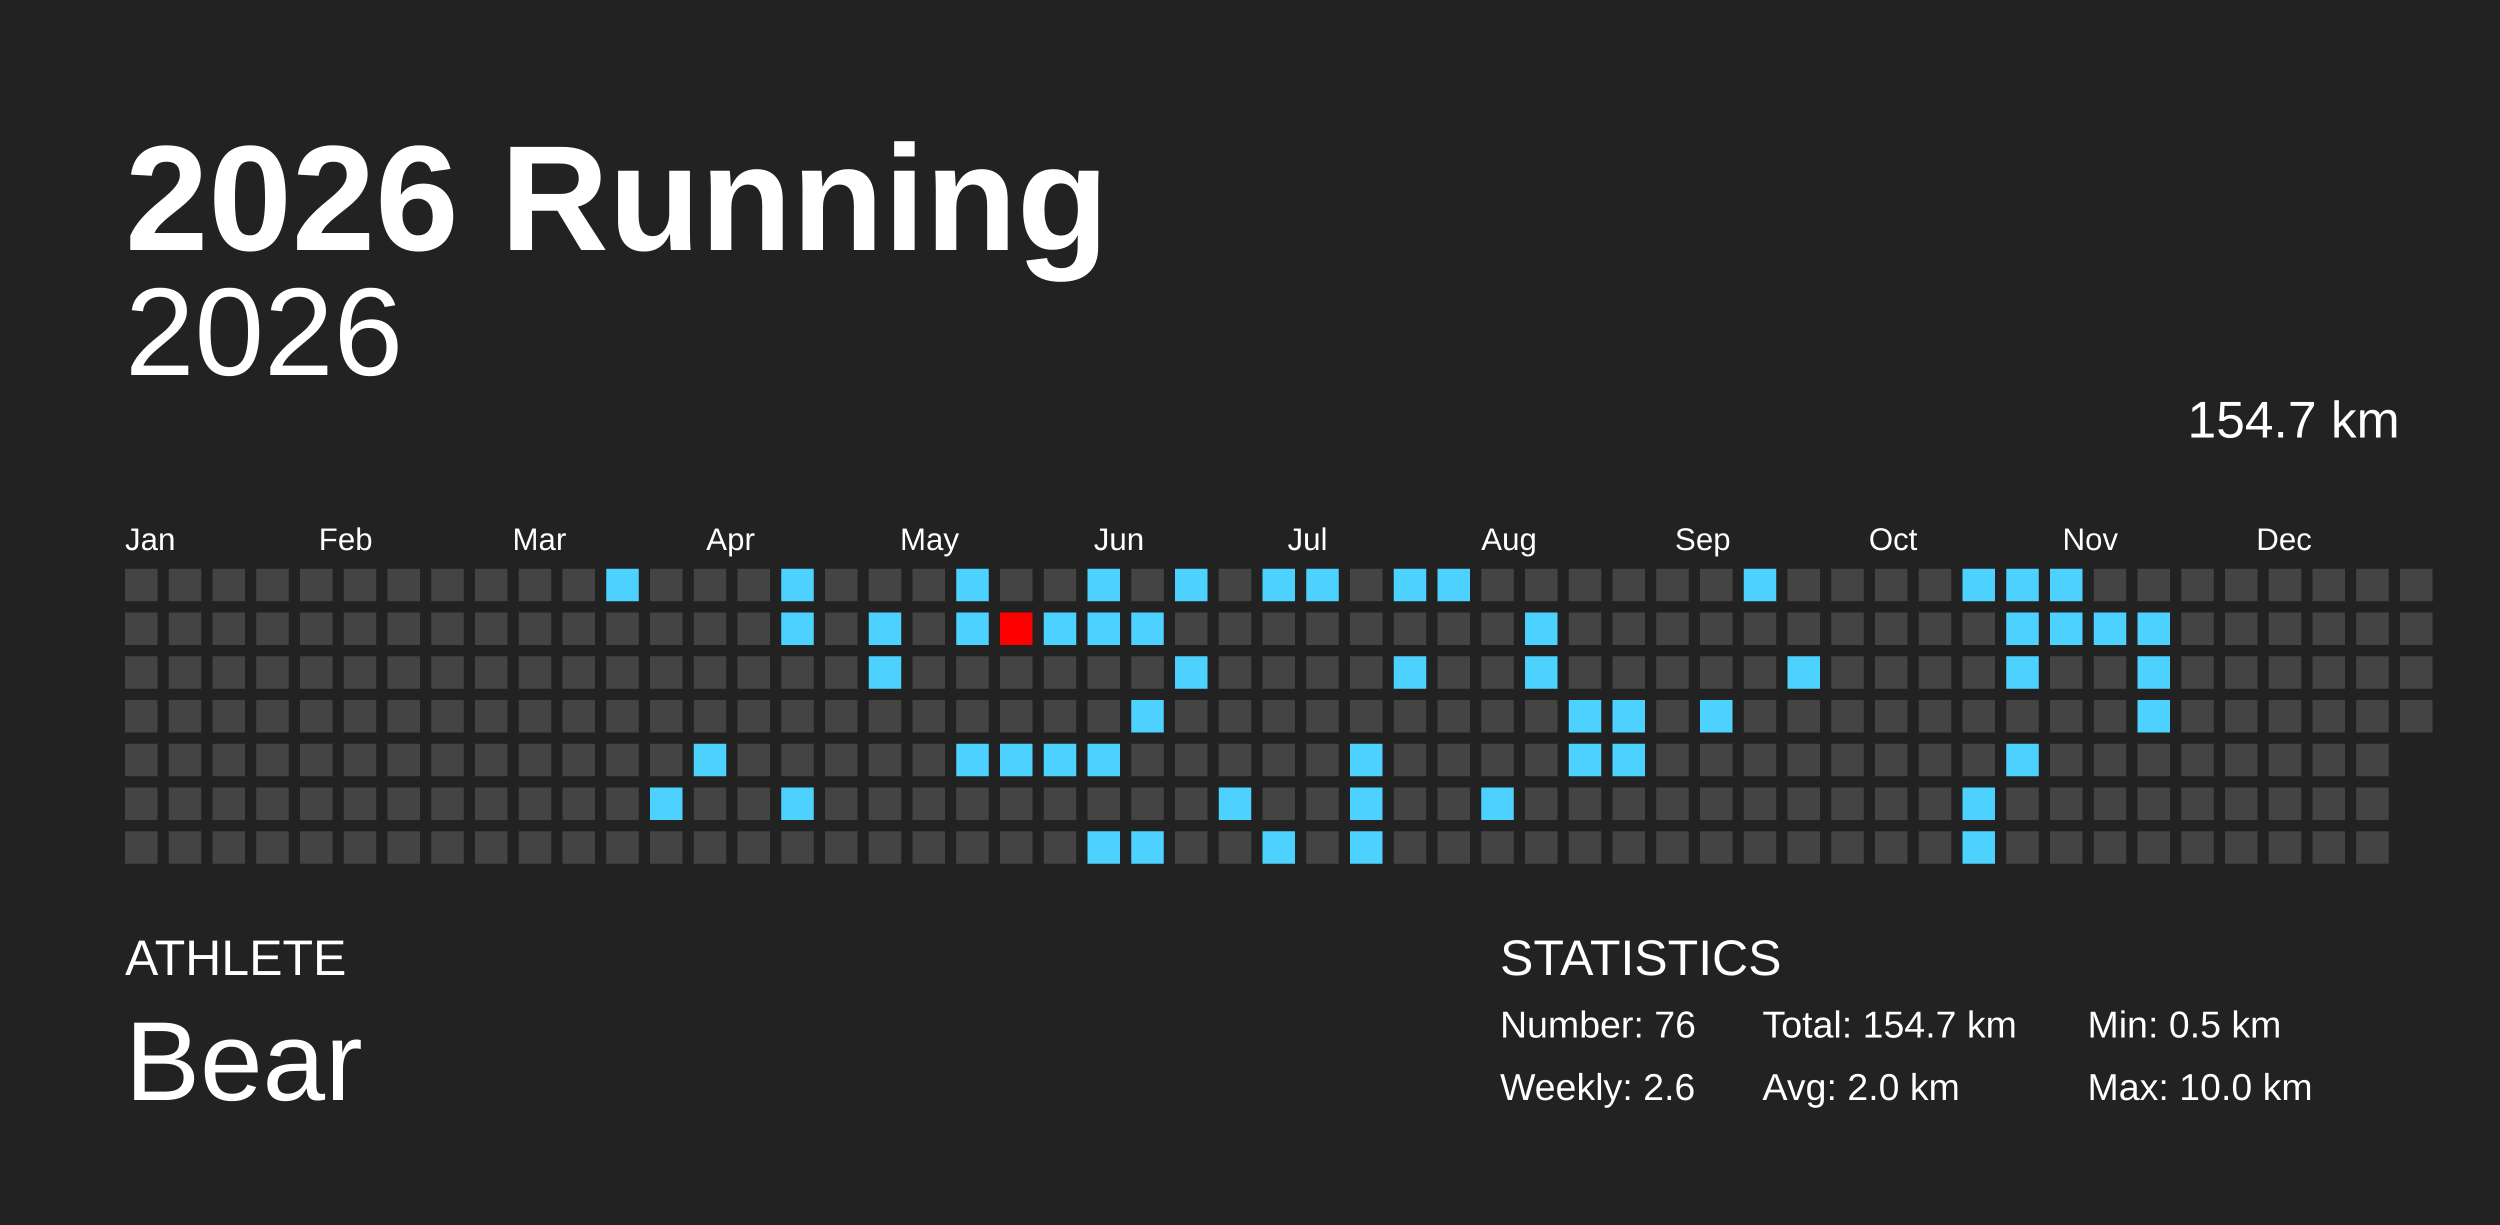
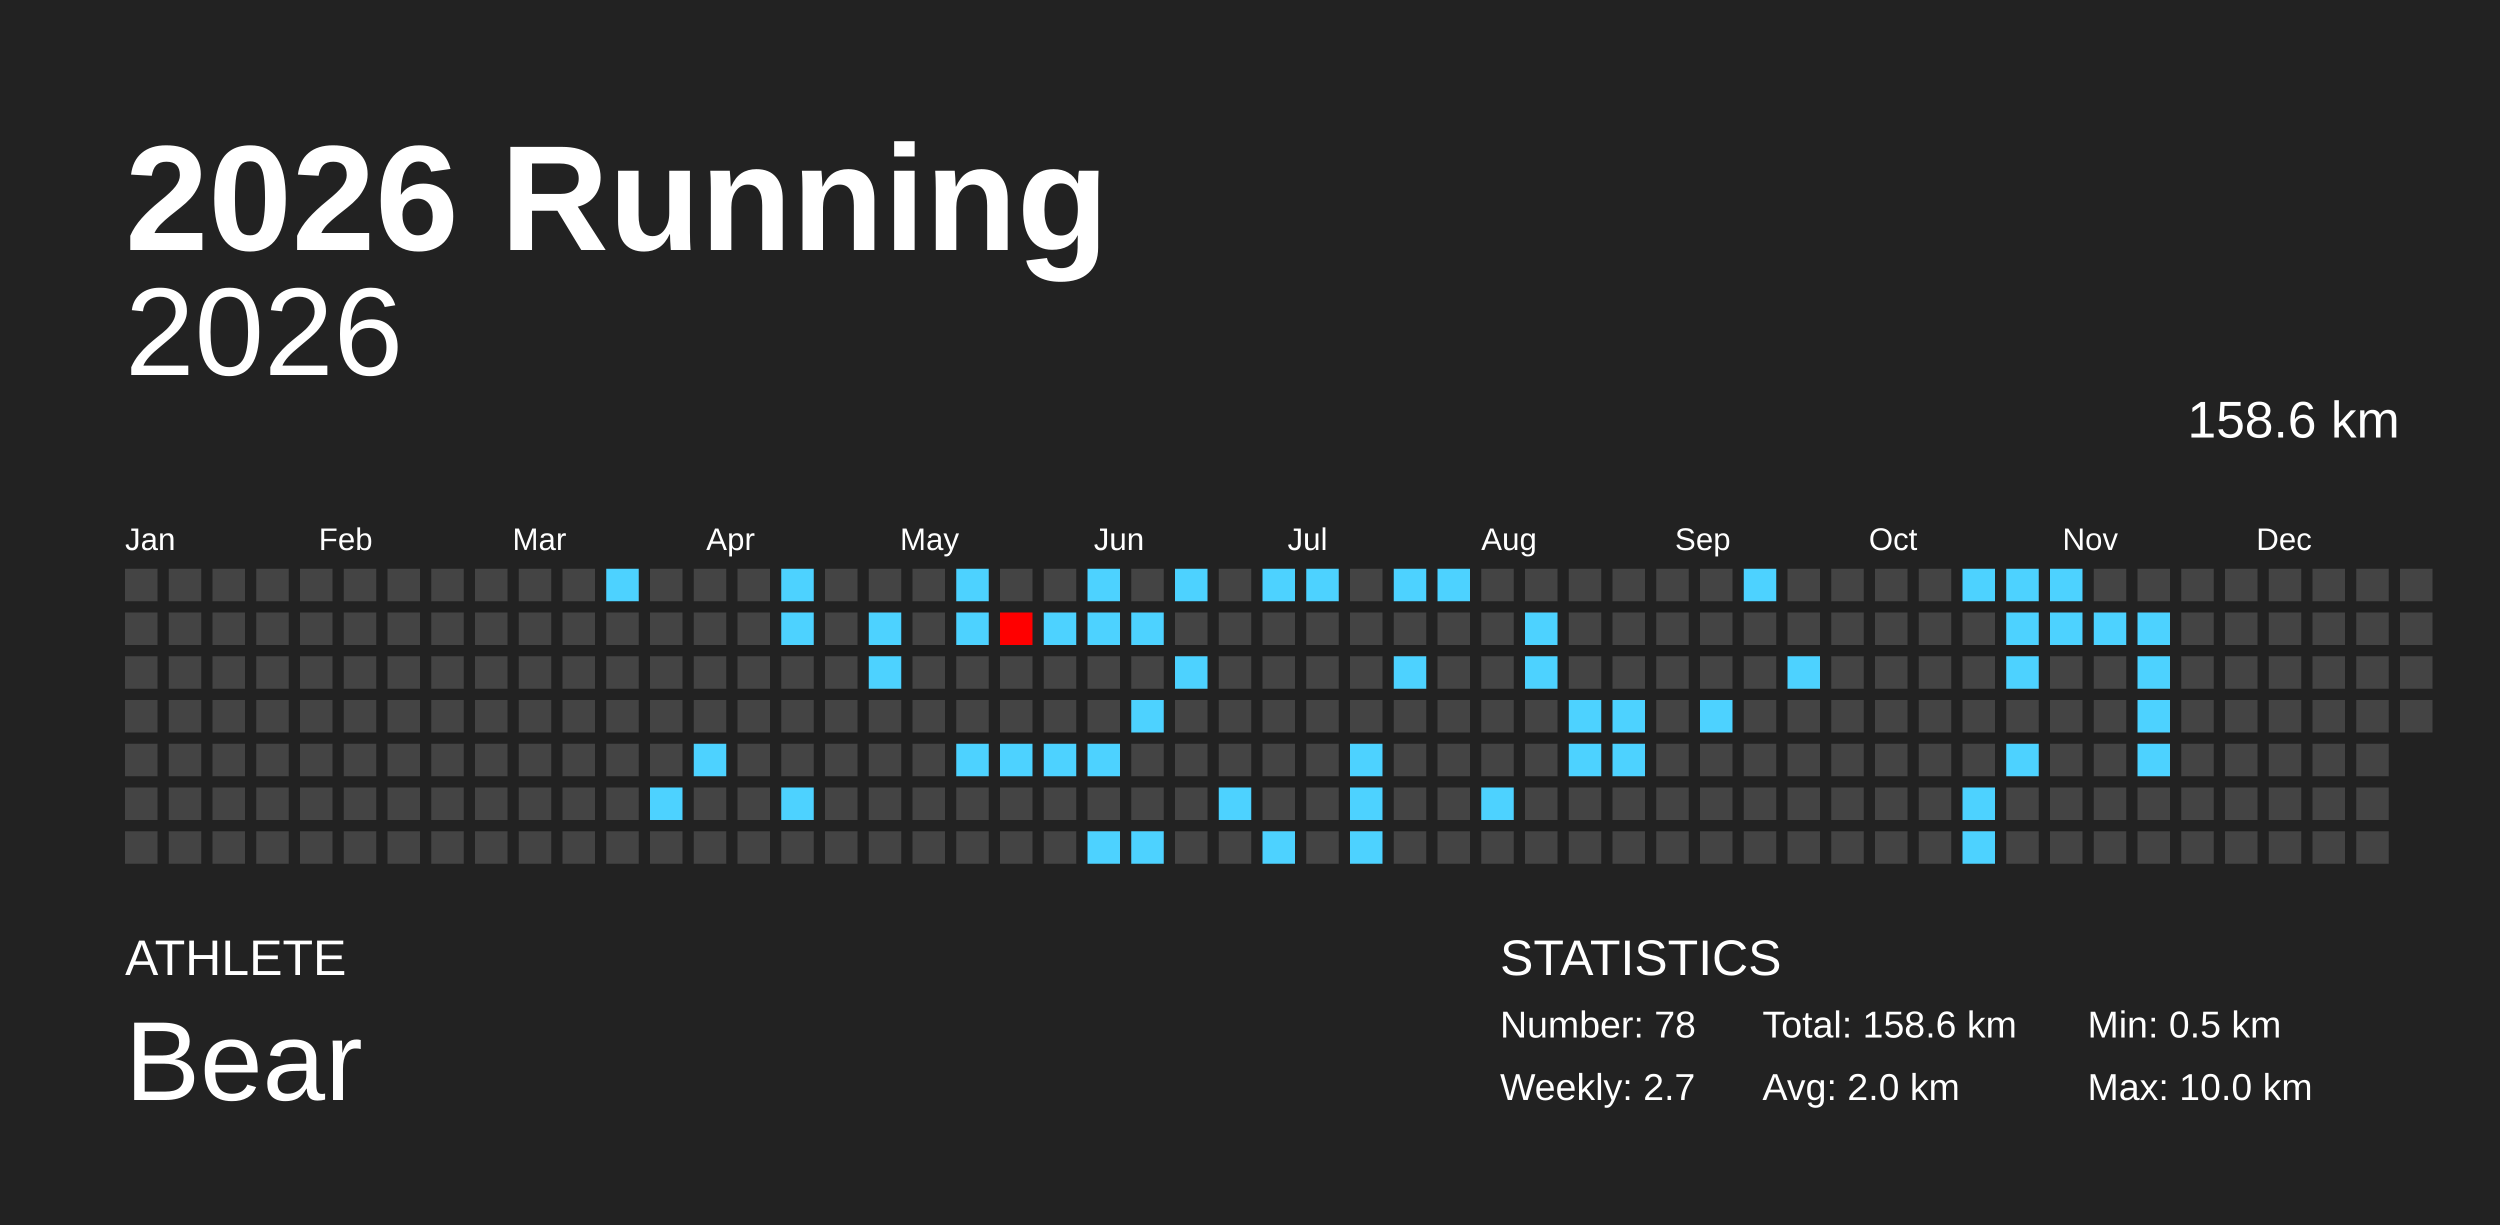
<svg xmlns="http://www.w3.org/2000/svg" baseProfile="full" height="98mm" version="1.1" viewBox="0,0,200,98" width="200mm">
  <defs />
  <rect fill="#222222" height="98" width="200" x="0" y="0" />
  <text fill="#FFFFFF" style="font-size:12px; font-family:Arial; font-weight:bold;" x="10" y="20">2026 Running</text>
  <text fill="#FFFFFF" style="font-size:4px; font-family:Arial" x="10" y="78">ATHLETE</text>
  <text fill="#FFFFFF" style="font-size:9px; font-family:Arial" x="10" y="88">Bear</text>
  <text fill="#FFFFFF" style="font-size:4px; font-family:Arial" x="120" y="78">STATISTICS</text>
-   <text fill="#FFFFFF" style="font-size:3px; font-family:Arial" x="120" y="83">Number: 76</text>
-   <text fill="#FFFFFF" style="font-size:3px; font-family:Arial" x="120" y="88">Weekly: 2.6</text>
-   <text fill="#FFFFFF" style="font-size:3px; font-family:Arial" x="141" y="83">Total: 154.7 km</text>
+   <text fill="#FFFFFF" style="font-size:3px; font-family:Arial" x="120" y="83">Number: 78</text>
+   <text fill="#FFFFFF" style="font-size:3px; font-family:Arial" x="120" y="88">Weekly: 2.7</text>
+   <text fill="#FFFFFF" style="font-size:3px; font-family:Arial" x="141" y="83">Total: 158.6 km</text>
  <text fill="#FFFFFF" style="font-size:3px; font-family:Arial" x="141" y="88">Avg: 2.0 km</text>
  <text fill="#FFFFFF" style="font-size:3px; font-family:Arial" x="167" y="83">Min: 0.5 km</text>
  <text fill="#FFFFFF" style="font-size:3px; font-family:Arial" x="167" y="88">Max: 10.0 km</text>
  <text alignment-baseline="hanging" fill="#FFFFFF" style="font-size:10.0px; font-family:Arial;" x="10" y="30">2026</text>
-   <text alignment-baseline="hanging" fill="#FFFFFF" style="font-size:4.125px; font-family:Arial;" x="175" y="35">154.7 km</text>
+   <text alignment-baseline="hanging" fill="#FFFFFF" style="font-size:4.125px; font-family:Arial;" x="175" y="35">158.6 km</text>
  <text fill="#FFFFFF" style="font-size:2.5px; font-family:Arial" x="10.0" y="44">Jan</text>
  <text fill="#FFFFFF" style="font-size:2.5px; font-family:Arial" x="25.5" y="44">Feb</text>
  <text fill="#FFFFFF" style="font-size:2.5px; font-family:Arial" x="41.0" y="44">Mar</text>
  <text fill="#FFFFFF" style="font-size:2.5px; font-family:Arial" x="56.5" y="44">Apr</text>
  <text fill="#FFFFFF" style="font-size:2.5px; font-family:Arial" x="72.0" y="44">May</text>
  <text fill="#FFFFFF" style="font-size:2.5px; font-family:Arial" x="87.5" y="44">Jun</text>
  <text fill="#FFFFFF" style="font-size:2.5px; font-family:Arial" x="103.0" y="44">Jul</text>
  <text fill="#FFFFFF" style="font-size:2.5px; font-family:Arial" x="118.5" y="44">Aug</text>
  <text fill="#FFFFFF" style="font-size:2.5px; font-family:Arial" x="134.0" y="44">Sep</text>
  <text fill="#FFFFFF" style="font-size:2.5px; font-family:Arial" x="149.5" y="44">Oct</text>
  <text fill="#FFFFFF" style="font-size:2.5px; font-family:Arial" x="165.0" y="44">Nov</text>
  <text fill="#FFFFFF" style="font-size:2.5px; font-family:Arial" x="180.5" y="44">Dec</text>
  <rect fill="#444444" height="2.6" width="2.6" x="10.0" y="45.5" />
  <rect fill="#444444" height="2.6" width="2.6" x="10.0" y="49.0" />
  <rect fill="#444444" height="2.6" width="2.6" x="10.0" y="52.5" />
  <rect fill="#444444" height="2.6" width="2.6" x="10.0" y="56.0" />
  <rect fill="#444444" height="2.6" width="2.6" x="10.0" y="59.5" />
  <rect fill="#444444" height="2.6" width="2.6" x="10.0" y="63.0" />
  <rect fill="#444444" height="2.6" width="2.6" x="10.0" y="66.5" />
  <rect fill="#444444" height="2.6" width="2.6" x="13.5" y="45.5" />
  <rect fill="#444444" height="2.6" width="2.6" x="13.5" y="49.0" />
  <rect fill="#444444" height="2.6" width="2.6" x="13.5" y="52.5" />
  <rect fill="#444444" height="2.6" width="2.6" x="13.5" y="56.0" />
  <rect fill="#444444" height="2.6" width="2.6" x="13.5" y="59.5" />
  <rect fill="#444444" height="2.6" width="2.6" x="13.5" y="63.0" />
  <rect fill="#444444" height="2.6" width="2.6" x="13.5" y="66.5" />
  <rect fill="#444444" height="2.6" width="2.6" x="17.0" y="45.5" />
  <rect fill="#444444" height="2.6" width="2.6" x="17.0" y="49.0" />
  <rect fill="#444444" height="2.6" width="2.6" x="17.0" y="52.5" />
  <rect fill="#444444" height="2.6" width="2.6" x="17.0" y="56.0" />
  <rect fill="#444444" height="2.6" width="2.6" x="17.0" y="59.5" />
  <rect fill="#444444" height="2.6" width="2.6" x="17.0" y="63.0" />
  <rect fill="#444444" height="2.6" width="2.6" x="17.0" y="66.5" />
  <rect fill="#444444" height="2.6" width="2.6" x="20.5" y="45.5" />
  <rect fill="#444444" height="2.6" width="2.6" x="20.5" y="49.0" />
  <rect fill="#444444" height="2.6" width="2.6" x="20.5" y="52.5" />
  <rect fill="#444444" height="2.6" width="2.6" x="20.5" y="56.0" />
  <rect fill="#444444" height="2.6" width="2.6" x="20.5" y="59.5" />
  <rect fill="#444444" height="2.6" width="2.6" x="20.5" y="63.0" />
  <rect fill="#444444" height="2.6" width="2.6" x="20.5" y="66.5" />
  <rect fill="#444444" height="2.6" width="2.6" x="24.0" y="45.5" />
  <rect fill="#444444" height="2.6" width="2.6" x="24.0" y="49.0" />
  <rect fill="#444444" height="2.6" width="2.6" x="24.0" y="52.5" />
  <rect fill="#444444" height="2.6" width="2.6" x="24.0" y="56.0" />
  <rect fill="#444444" height="2.6" width="2.6" x="24.0" y="59.5" />
  <rect fill="#444444" height="2.6" width="2.6" x="24.0" y="63.0" />
  <rect fill="#444444" height="2.6" width="2.6" x="24.0" y="66.5" />
  <rect fill="#444444" height="2.6" width="2.6" x="27.5" y="45.5" />
  <rect fill="#444444" height="2.6" width="2.6" x="27.5" y="49.0" />
  <rect fill="#444444" height="2.6" width="2.6" x="27.5" y="52.5" />
  <rect fill="#444444" height="2.6" width="2.6" x="27.5" y="56.0" />
  <rect fill="#444444" height="2.6" width="2.6" x="27.5" y="59.5" />
  <rect fill="#444444" height="2.6" width="2.6" x="27.5" y="63.0" />
  <rect fill="#444444" height="2.6" width="2.6" x="27.5" y="66.5" />
  <rect fill="#444444" height="2.6" width="2.6" x="31.0" y="45.5" />
  <rect fill="#444444" height="2.6" width="2.6" x="31.0" y="49.0" />
  <rect fill="#444444" height="2.6" width="2.6" x="31.0" y="52.5" />
  <rect fill="#444444" height="2.6" width="2.6" x="31.0" y="56.0" />
  <rect fill="#444444" height="2.6" width="2.6" x="31.0" y="59.5" />
  <rect fill="#444444" height="2.6" width="2.6" x="31.0" y="63.0" />
  <rect fill="#444444" height="2.6" width="2.6" x="31.0" y="66.5" />
  <rect fill="#444444" height="2.6" width="2.6" x="34.5" y="45.5" />
  <rect fill="#444444" height="2.6" width="2.6" x="34.5" y="49.0" />
  <rect fill="#444444" height="2.6" width="2.6" x="34.5" y="52.5" />
  <rect fill="#444444" height="2.6" width="2.6" x="34.5" y="56.0" />
  <rect fill="#444444" height="2.6" width="2.6" x="34.5" y="59.5" />
  <rect fill="#444444" height="2.6" width="2.6" x="34.5" y="63.0" />
  <rect fill="#444444" height="2.6" width="2.6" x="34.5" y="66.5" />
  <rect fill="#444444" height="2.6" width="2.6" x="38.0" y="45.5" />
  <rect fill="#444444" height="2.6" width="2.6" x="38.0" y="49.0" />
  <rect fill="#444444" height="2.6" width="2.6" x="38.0" y="52.5" />
  <rect fill="#444444" height="2.6" width="2.6" x="38.0" y="56.0" />
  <rect fill="#444444" height="2.6" width="2.6" x="38.0" y="59.5" />
  <rect fill="#444444" height="2.6" width="2.6" x="38.0" y="63.0" />
  <rect fill="#444444" height="2.6" width="2.6" x="38.0" y="66.5" />
  <rect fill="#444444" height="2.6" width="2.6" x="41.5" y="45.5" />
  <rect fill="#444444" height="2.6" width="2.6" x="41.5" y="49.0" />
  <rect fill="#444444" height="2.6" width="2.6" x="41.5" y="52.5" />
  <rect fill="#444444" height="2.6" width="2.6" x="41.5" y="56.0" />
  <rect fill="#444444" height="2.6" width="2.6" x="41.5" y="59.5" />
  <rect fill="#444444" height="2.6" width="2.6" x="41.5" y="63.0" />
  <rect fill="#444444" height="2.6" width="2.6" x="41.5" y="66.5" />
  <rect fill="#444444" height="2.6" width="2.6" x="45.0" y="45.5" />
  <rect fill="#444444" height="2.6" width="2.6" x="45.0" y="49.0" />
  <rect fill="#444444" height="2.6" width="2.6" x="45.0" y="52.5" />
  <rect fill="#444444" height="2.6" width="2.6" x="45.0" y="56.0" />
  <rect fill="#444444" height="2.6" width="2.6" x="45.0" y="59.5" />
  <rect fill="#444444" height="2.6" width="2.6" x="45.0" y="63.0" />
  <rect fill="#444444" height="2.6" width="2.6" x="45.0" y="66.5" />
  <rect fill="#4dd2ff" height="2.6" width="2.6" x="48.5" y="45.5" />
  <rect fill="#444444" height="2.6" width="2.6" x="48.5" y="49.0" />
  <rect fill="#444444" height="2.6" width="2.6" x="48.5" y="52.5" />
  <rect fill="#444444" height="2.6" width="2.6" x="48.5" y="56.0" />
  <rect fill="#444444" height="2.6" width="2.6" x="48.5" y="59.5" />
  <rect fill="#444444" height="2.6" width="2.6" x="48.5" y="63.0" />
  <rect fill="#444444" height="2.6" width="2.6" x="48.5" y="66.5" />
  <rect fill="#444444" height="2.6" width="2.6" x="52.0" y="45.5" />
  <rect fill="#444444" height="2.6" width="2.6" x="52.0" y="49.0" />
  <rect fill="#444444" height="2.6" width="2.6" x="52.0" y="52.5" />
  <rect fill="#444444" height="2.6" width="2.6" x="52.0" y="56.0" />
  <rect fill="#444444" height="2.6" width="2.6" x="52.0" y="59.5" />
  <rect fill="#4dd2ff" height="2.6" width="2.6" x="52.0" y="63.0" />
  <rect fill="#444444" height="2.6" width="2.6" x="52.0" y="66.5" />
  <rect fill="#444444" height="2.6" width="2.6" x="55.5" y="45.5" />
  <rect fill="#444444" height="2.6" width="2.6" x="55.5" y="49.0" />
  <rect fill="#444444" height="2.6" width="2.6" x="55.5" y="52.5" />
  <rect fill="#444444" height="2.6" width="2.6" x="55.5" y="56.0" />
  <rect fill="#4dd2ff" height="2.6" width="2.6" x="55.5" y="59.5" />
  <rect fill="#444444" height="2.6" width="2.6" x="55.5" y="63.0" />
  <rect fill="#444444" height="2.6" width="2.6" x="55.5" y="66.5" />
  <rect fill="#444444" height="2.6" width="2.6" x="59.0" y="45.5" />
  <rect fill="#444444" height="2.6" width="2.6" x="59.0" y="49.0" />
  <rect fill="#444444" height="2.6" width="2.6" x="59.0" y="52.5" />
  <rect fill="#444444" height="2.6" width="2.6" x="59.0" y="56.0" />
  <rect fill="#444444" height="2.6" width="2.6" x="59.0" y="59.5" />
  <rect fill="#444444" height="2.6" width="2.6" x="59.0" y="63.0" />
  <rect fill="#444444" height="2.6" width="2.6" x="59.0" y="66.5" />
  <rect fill="#4dd2ff" height="2.6" width="2.6" x="62.5" y="45.5" />
  <rect fill="#4dd2ff" height="2.6" width="2.6" x="62.5" y="49.0" />
  <rect fill="#444444" height="2.6" width="2.6" x="62.5" y="52.5" />
  <rect fill="#444444" height="2.6" width="2.6" x="62.5" y="56.0" />
  <rect fill="#444444" height="2.6" width="2.6" x="62.5" y="59.5" />
  <rect fill="#4dd2ff" height="2.6" width="2.6" x="62.5" y="63.0" />
  <rect fill="#444444" height="2.6" width="2.6" x="62.5" y="66.5" />
  <rect fill="#444444" height="2.6" width="2.6" x="66.0" y="45.5" />
  <rect fill="#444444" height="2.6" width="2.6" x="66.0" y="49.0" />
  <rect fill="#444444" height="2.6" width="2.6" x="66.0" y="52.5" />
  <rect fill="#444444" height="2.6" width="2.6" x="66.0" y="56.0" />
  <rect fill="#444444" height="2.6" width="2.6" x="66.0" y="59.5" />
  <rect fill="#444444" height="2.6" width="2.6" x="66.0" y="63.0" />
  <rect fill="#444444" height="2.6" width="2.6" x="66.0" y="66.5" />
  <rect fill="#444444" height="2.6" width="2.6" x="69.5" y="45.5" />
  <rect fill="#4dd2ff" height="2.6" width="2.6" x="69.5" y="49.0" />
  <rect fill="#4dd2ff" height="2.6" width="2.6" x="69.5" y="52.5" />
  <rect fill="#444444" height="2.6" width="2.6" x="69.5" y="56.0" />
  <rect fill="#444444" height="2.6" width="2.6" x="69.5" y="59.5" />
  <rect fill="#444444" height="2.6" width="2.6" x="69.5" y="63.0" />
  <rect fill="#444444" height="2.6" width="2.6" x="69.5" y="66.5" />
  <rect fill="#444444" height="2.6" width="2.6" x="73.0" y="45.5" />
  <rect fill="#444444" height="2.6" width="2.6" x="73.0" y="49.0" />
  <rect fill="#444444" height="2.6" width="2.6" x="73.0" y="52.5" />
  <rect fill="#444444" height="2.6" width="2.6" x="73.0" y="56.0" />
  <rect fill="#444444" height="2.6" width="2.6" x="73.0" y="59.5" />
  <rect fill="#444444" height="2.6" width="2.6" x="73.0" y="63.0" />
  <rect fill="#444444" height="2.6" width="2.6" x="73.0" y="66.5" />
  <rect fill="#4dd2ff" height="2.6" width="2.6" x="76.5" y="45.5" />
  <rect fill="#4dd2ff" height="2.6" width="2.6" x="76.5" y="49.0" />
  <rect fill="#444444" height="2.6" width="2.6" x="76.5" y="52.5" />
  <rect fill="#444444" height="2.6" width="2.6" x="76.5" y="56.0" />
  <rect fill="#4dd2ff" height="2.6" width="2.6" x="76.5" y="59.5" />
  <rect fill="#444444" height="2.6" width="2.6" x="76.5" y="63.0" />
  <rect fill="#444444" height="2.6" width="2.6" x="76.5" y="66.5" />
  <rect fill="#444444" height="2.6" width="2.6" x="80.0" y="45.5" />
  <rect fill="#ff0000" height="2.6" width="2.6" x="80.0" y="49.0" />
  <rect fill="#444444" height="2.6" width="2.6" x="80.0" y="52.5" />
  <rect fill="#444444" height="2.6" width="2.6" x="80.0" y="56.0" />
  <rect fill="#4dd2ff" height="2.6" width="2.6" x="80.0" y="59.5" />
  <rect fill="#444444" height="2.6" width="2.6" x="80.0" y="63.0" />
  <rect fill="#444444" height="2.6" width="2.6" x="80.0" y="66.5" />
  <rect fill="#444444" height="2.6" width="2.6" x="83.5" y="45.5" />
  <rect fill="#4dd2ff" height="2.6" width="2.6" x="83.5" y="49.0" />
  <rect fill="#444444" height="2.6" width="2.6" x="83.5" y="52.5" />
  <rect fill="#444444" height="2.6" width="2.6" x="83.5" y="56.0" />
  <rect fill="#4dd2ff" height="2.6" width="2.6" x="83.5" y="59.5" />
  <rect fill="#444444" height="2.6" width="2.6" x="83.5" y="63.0" />
  <rect fill="#444444" height="2.6" width="2.6" x="83.5" y="66.5" />
  <rect fill="#4dd2ff" height="2.6" width="2.6" x="87.0" y="45.5" />
  <rect fill="#4dd2ff" height="2.6" width="2.6" x="87.0" y="49.0" />
  <rect fill="#444444" height="2.6" width="2.6" x="87.0" y="52.5" />
  <rect fill="#444444" height="2.6" width="2.6" x="87.0" y="56.0" />
  <rect fill="#4dd2ff" height="2.6" width="2.6" x="87.0" y="59.5" />
  <rect fill="#444444" height="2.6" width="2.6" x="87.0" y="63.0" />
  <rect fill="#4dd2ff" height="2.6" width="2.6" x="87.0" y="66.5" />
  <rect fill="#444444" height="2.6" width="2.6" x="90.5" y="45.5" />
  <rect fill="#4dd2ff" height="2.6" width="2.6" x="90.5" y="49.0" />
  <rect fill="#444444" height="2.6" width="2.6" x="90.5" y="52.5" />
  <rect fill="#4dd2ff" height="2.6" width="2.6" x="90.5" y="56.0" />
  <rect fill="#444444" height="2.6" width="2.6" x="90.5" y="59.5" />
  <rect fill="#444444" height="2.6" width="2.6" x="90.5" y="63.0" />
  <rect fill="#4dd2ff" height="2.6" width="2.6" x="90.5" y="66.5" />
  <rect fill="#4dd2ff" height="2.6" width="2.6" x="94.0" y="45.5" />
  <rect fill="#444444" height="2.6" width="2.6" x="94.0" y="49.0" />
  <rect fill="#4dd2ff" height="2.6" width="2.6" x="94.0" y="52.5" />
  <rect fill="#444444" height="2.6" width="2.6" x="94.0" y="56.0" />
  <rect fill="#444444" height="2.6" width="2.6" x="94.0" y="59.5" />
  <rect fill="#444444" height="2.6" width="2.6" x="94.0" y="63.0" />
  <rect fill="#444444" height="2.6" width="2.6" x="94.0" y="66.5" />
  <rect fill="#444444" height="2.6" width="2.6" x="97.5" y="45.5" />
  <rect fill="#444444" height="2.6" width="2.6" x="97.5" y="49.0" />
  <rect fill="#444444" height="2.6" width="2.6" x="97.5" y="52.5" />
  <rect fill="#444444" height="2.6" width="2.6" x="97.5" y="56.0" />
  <rect fill="#444444" height="2.6" width="2.6" x="97.5" y="59.5" />
  <rect fill="#4dd2ff" height="2.6" width="2.6" x="97.5" y="63.0" />
  <rect fill="#444444" height="2.6" width="2.6" x="97.5" y="66.5" />
  <rect fill="#4dd2ff" height="2.6" width="2.6" x="101.0" y="45.5" />
  <rect fill="#444444" height="2.6" width="2.6" x="101.0" y="49.0" />
  <rect fill="#444444" height="2.6" width="2.6" x="101.0" y="52.5" />
  <rect fill="#444444" height="2.6" width="2.6" x="101.0" y="56.0" />
  <rect fill="#444444" height="2.6" width="2.6" x="101.0" y="59.5" />
  <rect fill="#444444" height="2.6" width="2.6" x="101.0" y="63.0" />
  <rect fill="#4dd2ff" height="2.6" width="2.6" x="101.0" y="66.5" />
  <rect fill="#4dd2ff" height="2.6" width="2.6" x="104.5" y="45.5" />
  <rect fill="#444444" height="2.6" width="2.6" x="104.5" y="49.0" />
  <rect fill="#444444" height="2.6" width="2.6" x="104.5" y="52.5" />
  <rect fill="#444444" height="2.6" width="2.6" x="104.5" y="56.0" />
  <rect fill="#444444" height="2.6" width="2.6" x="104.5" y="59.5" />
  <rect fill="#444444" height="2.6" width="2.6" x="104.5" y="63.0" />
  <rect fill="#444444" height="2.6" width="2.6" x="104.5" y="66.5" />
  <rect fill="#444444" height="2.6" width="2.6" x="108.0" y="45.5" />
  <rect fill="#444444" height="2.6" width="2.6" x="108.0" y="49.0" />
  <rect fill="#444444" height="2.6" width="2.6" x="108.0" y="52.5" />
  <rect fill="#444444" height="2.6" width="2.6" x="108.0" y="56.0" />
  <rect fill="#4dd2ff" height="2.6" width="2.6" x="108.0" y="59.5" />
  <rect fill="#4dd2ff" height="2.6" width="2.6" x="108.0" y="63.0" />
  <rect fill="#4dd2ff" height="2.6" width="2.6" x="108.0" y="66.5" />
  <rect fill="#4dd2ff" height="2.6" width="2.6" x="111.5" y="45.5" />
  <rect fill="#444444" height="2.6" width="2.6" x="111.5" y="49.0" />
  <rect fill="#4dd2ff" height="2.6" width="2.6" x="111.5" y="52.5" />
  <rect fill="#444444" height="2.6" width="2.6" x="111.5" y="56.0" />
  <rect fill="#444444" height="2.6" width="2.6" x="111.5" y="59.5" />
  <rect fill="#444444" height="2.6" width="2.6" x="111.5" y="63.0" />
  <rect fill="#444444" height="2.6" width="2.6" x="111.5" y="66.5" />
  <rect fill="#4dd2ff" height="2.6" width="2.6" x="115.0" y="45.5" />
  <rect fill="#444444" height="2.6" width="2.6" x="115.0" y="49.0" />
  <rect fill="#444444" height="2.6" width="2.6" x="115.0" y="52.5" />
  <rect fill="#444444" height="2.6" width="2.6" x="115.0" y="56.0" />
  <rect fill="#444444" height="2.6" width="2.6" x="115.0" y="59.5" />
  <rect fill="#444444" height="2.6" width="2.6" x="115.0" y="63.0" />
  <rect fill="#444444" height="2.6" width="2.6" x="115.0" y="66.5" />
  <rect fill="#444444" height="2.6" width="2.6" x="118.5" y="45.5" />
  <rect fill="#444444" height="2.6" width="2.6" x="118.5" y="49.0" />
  <rect fill="#444444" height="2.6" width="2.6" x="118.5" y="52.5" />
  <rect fill="#444444" height="2.6" width="2.6" x="118.5" y="56.0" />
  <rect fill="#444444" height="2.6" width="2.6" x="118.5" y="59.5" />
  <rect fill="#4dd2ff" height="2.6" width="2.6" x="118.5" y="63.0" />
  <rect fill="#444444" height="2.6" width="2.6" x="118.5" y="66.5" />
  <rect fill="#444444" height="2.6" width="2.6" x="122.0" y="45.5" />
  <rect fill="#4dd2ff" height="2.6" width="2.6" x="122.0" y="49.0" />
  <rect fill="#4dd2ff" height="2.6" width="2.6" x="122.0" y="52.5" />
  <rect fill="#444444" height="2.6" width="2.6" x="122.0" y="56.0" />
  <rect fill="#444444" height="2.6" width="2.6" x="122.0" y="59.5" />
  <rect fill="#444444" height="2.6" width="2.6" x="122.0" y="63.0" />
  <rect fill="#444444" height="2.6" width="2.6" x="122.0" y="66.5" />
  <rect fill="#444444" height="2.6" width="2.6" x="125.5" y="45.5" />
  <rect fill="#444444" height="2.6" width="2.6" x="125.5" y="49.0" />
  <rect fill="#444444" height="2.6" width="2.6" x="125.5" y="52.5" />
  <rect fill="#4dd2ff" height="2.6" width="2.6" x="125.5" y="56.0" />
  <rect fill="#4dd2ff" height="2.6" width="2.6" x="125.5" y="59.5" />
  <rect fill="#444444" height="2.6" width="2.6" x="125.5" y="63.0" />
  <rect fill="#444444" height="2.6" width="2.6" x="125.5" y="66.5" />
  <rect fill="#444444" height="2.6" width="2.6" x="129.0" y="45.5" />
  <rect fill="#444444" height="2.6" width="2.6" x="129.0" y="49.0" />
  <rect fill="#444444" height="2.6" width="2.6" x="129.0" y="52.5" />
  <rect fill="#4dd2ff" height="2.6" width="2.6" x="129.0" y="56.0" />
  <rect fill="#4dd2ff" height="2.6" width="2.6" x="129.0" y="59.5" />
  <rect fill="#444444" height="2.6" width="2.6" x="129.0" y="63.0" />
  <rect fill="#444444" height="2.6" width="2.6" x="129.0" y="66.5" />
  <rect fill="#444444" height="2.6" width="2.6" x="132.5" y="45.5" />
  <rect fill="#444444" height="2.6" width="2.6" x="132.5" y="49.0" />
  <rect fill="#444444" height="2.6" width="2.6" x="132.5" y="52.5" />
  <rect fill="#444444" height="2.6" width="2.6" x="132.5" y="56.0" />
  <rect fill="#444444" height="2.6" width="2.6" x="132.5" y="59.5" />
  <rect fill="#444444" height="2.6" width="2.6" x="132.5" y="63.0" />
  <rect fill="#444444" height="2.6" width="2.6" x="132.5" y="66.5" />
  <rect fill="#444444" height="2.6" width="2.6" x="136.0" y="45.5" />
  <rect fill="#444444" height="2.6" width="2.6" x="136.0" y="49.0" />
  <rect fill="#444444" height="2.6" width="2.6" x="136.0" y="52.5" />
  <rect fill="#4dd2ff" height="2.6" width="2.6" x="136.0" y="56.0" />
  <rect fill="#444444" height="2.6" width="2.6" x="136.0" y="59.5" />
  <rect fill="#444444" height="2.6" width="2.6" x="136.0" y="63.0" />
  <rect fill="#444444" height="2.6" width="2.6" x="136.0" y="66.5" />
  <rect fill="#4dd2ff" height="2.6" width="2.6" x="139.5" y="45.5" />
  <rect fill="#444444" height="2.6" width="2.6" x="139.5" y="49.0" />
  <rect fill="#444444" height="2.6" width="2.6" x="139.5" y="52.5" />
  <rect fill="#444444" height="2.6" width="2.6" x="139.5" y="56.0" />
  <rect fill="#444444" height="2.6" width="2.6" x="139.5" y="59.5" />
  <rect fill="#444444" height="2.6" width="2.6" x="139.5" y="63.0" />
  <rect fill="#444444" height="2.6" width="2.6" x="139.5" y="66.5" />
  <rect fill="#444444" height="2.6" width="2.6" x="143.0" y="45.5" />
  <rect fill="#444444" height="2.6" width="2.6" x="143.0" y="49.0" />
  <rect fill="#4dd2ff" height="2.6" width="2.6" x="143.0" y="52.5" />
  <rect fill="#444444" height="2.6" width="2.6" x="143.0" y="56.0" />
  <rect fill="#444444" height="2.6" width="2.6" x="143.0" y="59.5" />
  <rect fill="#444444" height="2.6" width="2.6" x="143.0" y="63.0" />
  <rect fill="#444444" height="2.6" width="2.6" x="143.0" y="66.5" />
  <rect fill="#444444" height="2.6" width="2.6" x="146.5" y="45.5" />
  <rect fill="#444444" height="2.6" width="2.6" x="146.5" y="49.0" />
  <rect fill="#444444" height="2.6" width="2.6" x="146.5" y="52.5" />
  <rect fill="#444444" height="2.6" width="2.6" x="146.5" y="56.0" />
  <rect fill="#444444" height="2.6" width="2.6" x="146.5" y="59.5" />
  <rect fill="#444444" height="2.6" width="2.6" x="146.5" y="63.0" />
  <rect fill="#444444" height="2.6" width="2.6" x="146.5" y="66.5" />
  <rect fill="#444444" height="2.6" width="2.6" x="150.0" y="45.5" />
  <rect fill="#444444" height="2.6" width="2.6" x="150.0" y="49.0" />
  <rect fill="#444444" height="2.6" width="2.6" x="150.0" y="52.5" />
  <rect fill="#444444" height="2.6" width="2.6" x="150.0" y="56.0" />
  <rect fill="#444444" height="2.6" width="2.6" x="150.0" y="59.5" />
  <rect fill="#444444" height="2.6" width="2.6" x="150.0" y="63.0" />
  <rect fill="#444444" height="2.6" width="2.6" x="150.0" y="66.5" />
  <rect fill="#444444" height="2.6" width="2.6" x="153.5" y="45.5" />
  <rect fill="#444444" height="2.6" width="2.6" x="153.5" y="49.0" />
  <rect fill="#444444" height="2.6" width="2.6" x="153.5" y="52.5" />
  <rect fill="#444444" height="2.6" width="2.6" x="153.5" y="56.0" />
  <rect fill="#444444" height="2.6" width="2.6" x="153.5" y="59.5" />
  <rect fill="#444444" height="2.6" width="2.6" x="153.5" y="63.0" />
  <rect fill="#444444" height="2.6" width="2.6" x="153.5" y="66.5" />
  <rect fill="#4dd2ff" height="2.6" width="2.6" x="157.0" y="45.5" />
  <rect fill="#444444" height="2.6" width="2.6" x="157.0" y="49.0" />
  <rect fill="#444444" height="2.6" width="2.6" x="157.0" y="52.5" />
  <rect fill="#444444" height="2.6" width="2.6" x="157.0" y="56.0" />
  <rect fill="#444444" height="2.6" width="2.6" x="157.0" y="59.5" />
  <rect fill="#4dd2ff" height="2.6" width="2.6" x="157.0" y="63.0" />
  <rect fill="#4dd2ff" height="2.6" width="2.6" x="157.0" y="66.5" />
  <rect fill="#4dd2ff" height="2.6" width="2.6" x="160.5" y="45.5" />
  <rect fill="#4dd2ff" height="2.6" width="2.6" x="160.5" y="49.0" />
  <rect fill="#4dd2ff" height="2.6" width="2.6" x="160.5" y="52.5" />
  <rect fill="#444444" height="2.6" width="2.6" x="160.5" y="56.0" />
  <rect fill="#4dd2ff" height="2.6" width="2.6" x="160.5" y="59.5" />
  <rect fill="#444444" height="2.6" width="2.6" x="160.5" y="63.0" />
  <rect fill="#444444" height="2.6" width="2.6" x="160.5" y="66.5" />
  <rect fill="#4dd2ff" height="2.6" width="2.6" x="164.0" y="45.5" />
  <rect fill="#4dd2ff" height="2.6" width="2.6" x="164.0" y="49.0" />
  <rect fill="#444444" height="2.6" width="2.6" x="164.0" y="52.5" />
  <rect fill="#444444" height="2.6" width="2.6" x="164.0" y="56.0" />
  <rect fill="#444444" height="2.6" width="2.6" x="164.0" y="59.5" />
  <rect fill="#444444" height="2.6" width="2.6" x="164.0" y="63.0" />
  <rect fill="#444444" height="2.6" width="2.6" x="164.0" y="66.5" />
  <rect fill="#444444" height="2.6" width="2.6" x="167.5" y="45.5" />
  <rect fill="#4dd2ff" height="2.6" width="2.6" x="167.5" y="49.0" />
  <rect fill="#444444" height="2.6" width="2.6" x="167.5" y="52.5" />
  <rect fill="#444444" height="2.6" width="2.6" x="167.5" y="56.0" />
  <rect fill="#444444" height="2.6" width="2.6" x="167.5" y="59.5" />
  <rect fill="#444444" height="2.6" width="2.6" x="167.5" y="63.0" />
  <rect fill="#444444" height="2.6" width="2.6" x="167.5" y="66.5" />
  <rect fill="#444444" height="2.6" width="2.6" x="171.0" y="45.5" />
  <rect fill="#4dd2ff" height="2.6" width="2.6" x="171.0" y="49.0" />
  <rect fill="#4dd2ff" height="2.6" width="2.6" x="171.0" y="52.5" />
  <rect fill="#4dd2ff" height="2.6" width="2.6" x="171.0" y="56.0" />
-   <rect fill="#444444" height="2.6" width="2.6" x="171.0" y="59.5" />
+   <rect fill="#4dd2ff" height="2.6" width="2.6" x="171.0" y="59.5" />
  <rect fill="#444444" height="2.6" width="2.6" x="171.0" y="63.0" />
  <rect fill="#444444" height="2.6" width="2.6" x="171.0" y="66.5" />
  <rect fill="#444444" height="2.6" width="2.6" x="174.5" y="45.5" />
  <rect fill="#444444" height="2.6" width="2.6" x="174.5" y="49.0" />
  <rect fill="#444444" height="2.6" width="2.6" x="174.5" y="52.5" />
  <rect fill="#444444" height="2.6" width="2.6" x="174.5" y="56.0" />
  <rect fill="#444444" height="2.6" width="2.6" x="174.5" y="59.5" />
  <rect fill="#444444" height="2.6" width="2.6" x="174.5" y="63.0" />
  <rect fill="#444444" height="2.6" width="2.6" x="174.5" y="66.5" />
  <rect fill="#444444" height="2.6" width="2.6" x="178.0" y="45.5" />
  <rect fill="#444444" height="2.6" width="2.6" x="178.0" y="49.0" />
  <rect fill="#444444" height="2.6" width="2.6" x="178.0" y="52.5" />
  <rect fill="#444444" height="2.6" width="2.6" x="178.0" y="56.0" />
  <rect fill="#444444" height="2.6" width="2.6" x="178.0" y="59.5" />
  <rect fill="#444444" height="2.6" width="2.6" x="178.0" y="63.0" />
  <rect fill="#444444" height="2.6" width="2.6" x="178.0" y="66.5" />
  <rect fill="#444444" height="2.6" width="2.6" x="181.5" y="45.5" />
  <rect fill="#444444" height="2.6" width="2.6" x="181.5" y="49.0" />
  <rect fill="#444444" height="2.6" width="2.6" x="181.5" y="52.5" />
  <rect fill="#444444" height="2.6" width="2.6" x="181.5" y="56.0" />
  <rect fill="#444444" height="2.6" width="2.6" x="181.5" y="59.5" />
  <rect fill="#444444" height="2.6" width="2.6" x="181.5" y="63.0" />
  <rect fill="#444444" height="2.6" width="2.6" x="181.5" y="66.5" />
  <rect fill="#444444" height="2.6" width="2.6" x="185.0" y="45.5" />
  <rect fill="#444444" height="2.6" width="2.6" x="185.0" y="49.0" />
  <rect fill="#444444" height="2.6" width="2.6" x="185.0" y="52.5" />
  <rect fill="#444444" height="2.6" width="2.6" x="185.0" y="56.0" />
  <rect fill="#444444" height="2.6" width="2.6" x="185.0" y="59.5" />
  <rect fill="#444444" height="2.6" width="2.6" x="185.0" y="63.0" />
  <rect fill="#444444" height="2.6" width="2.6" x="185.0" y="66.5" />
  <rect fill="#444444" height="2.6" width="2.6" x="188.5" y="45.5" />
  <rect fill="#444444" height="2.6" width="2.6" x="188.5" y="49.0" />
  <rect fill="#444444" height="2.6" width="2.6" x="188.5" y="52.5" />
  <rect fill="#444444" height="2.6" width="2.6" x="188.5" y="56.0" />
  <rect fill="#444444" height="2.6" width="2.6" x="188.5" y="59.5" />
  <rect fill="#444444" height="2.6" width="2.6" x="188.5" y="63.0" />
  <rect fill="#444444" height="2.6" width="2.6" x="188.5" y="66.5" />
  <rect fill="#444444" height="2.6" width="2.6" x="192.0" y="45.5" />
  <rect fill="#444444" height="2.6" width="2.6" x="192.0" y="49.0" />
  <rect fill="#444444" height="2.6" width="2.6" x="192.0" y="52.5" />
  <rect fill="#444444" height="2.6" width="2.6" x="192.0" y="56.0" />
</svg>
